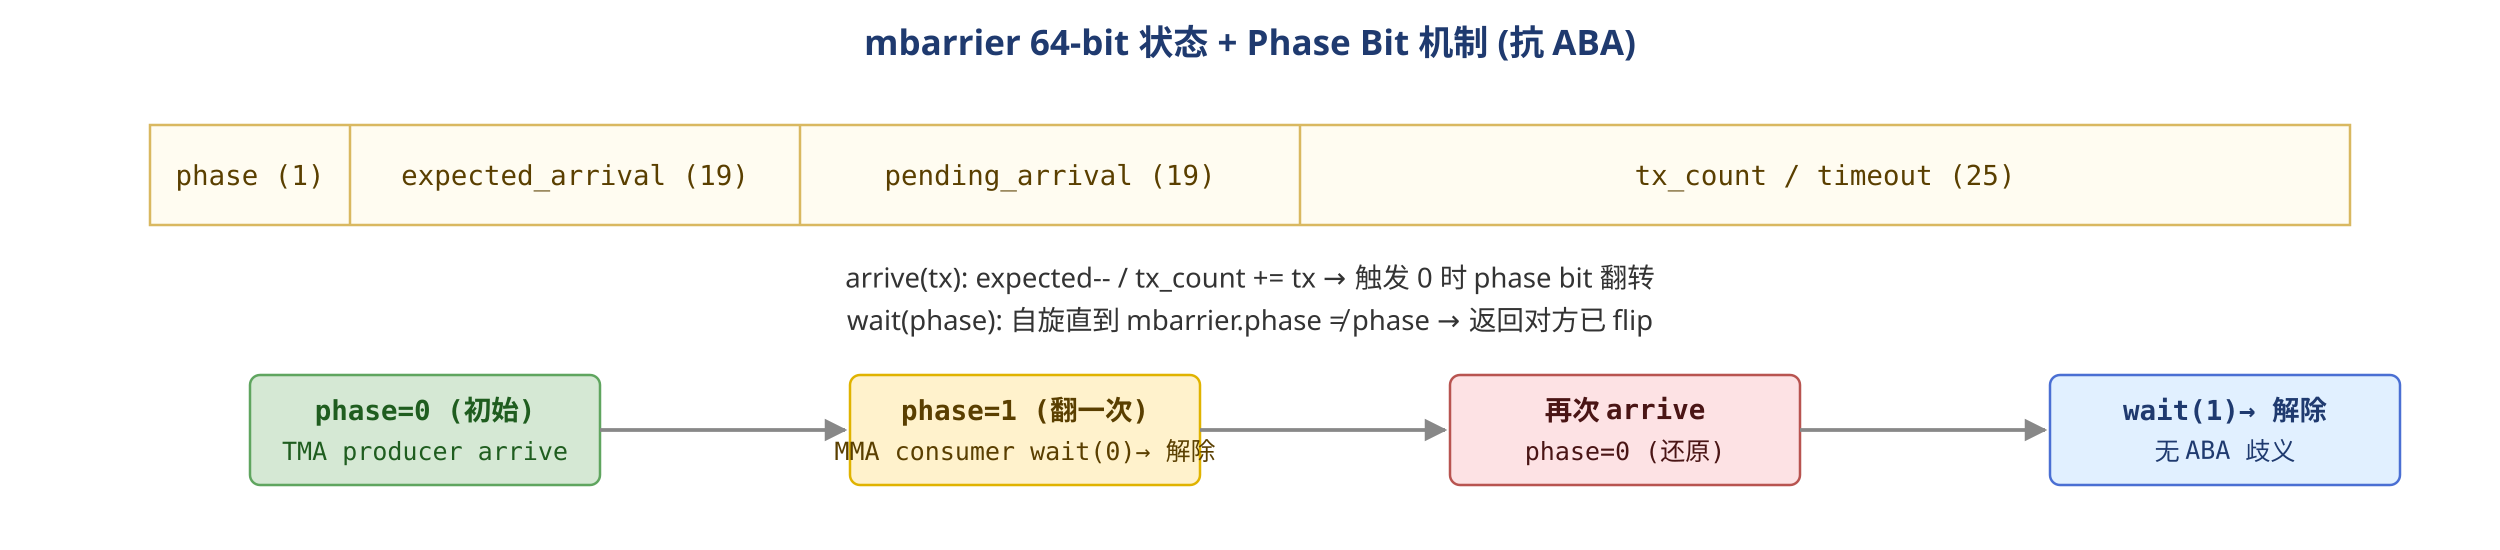
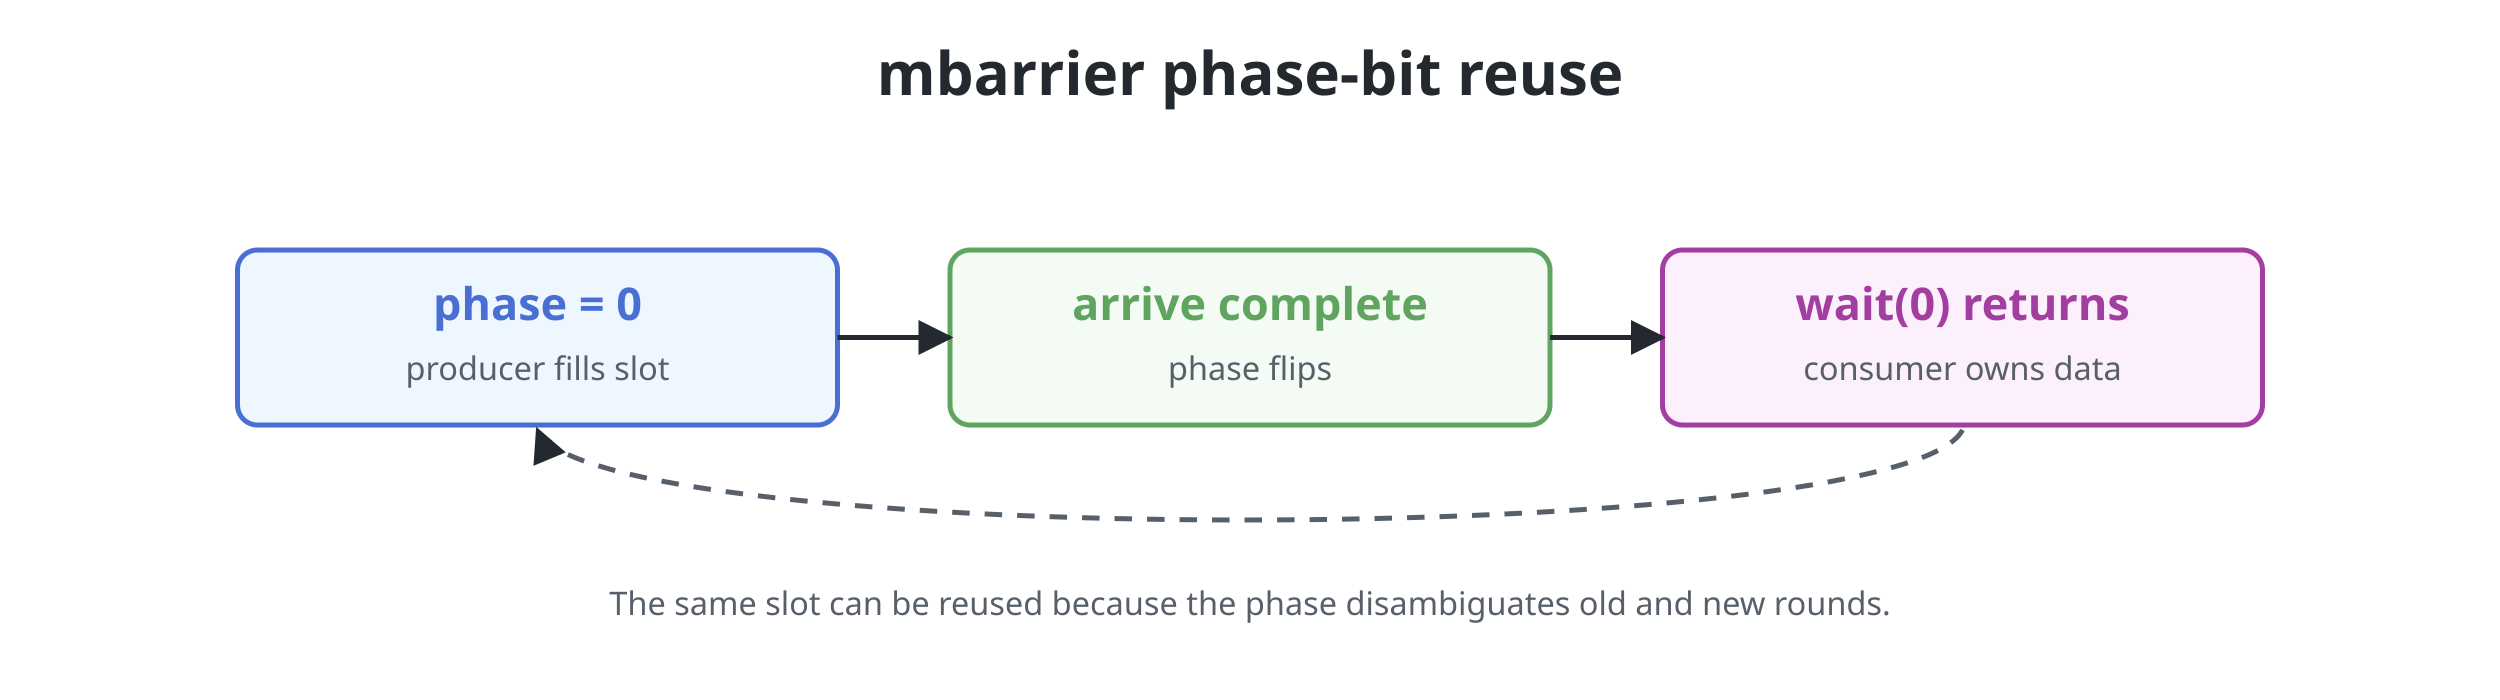
- <svg xmlns="http://www.w3.org/2000/svg" viewBox="0 0 1000 220">
-   <text x="500" y="22" text-anchor="middle" font-family="sans-serif" font-weight="700" font-size="14" fill="#1f3a6f">mbarrier 64-bit 状态 + Phase Bit 机制 (抗 ABA)</text>
-   <g font-family="monospace" font-size="11">
-     <rect x="60" y="50" width="880" height="40" fill="#fffcf1" stroke="#d9b860" />
-     <line x1="140" y1="50" x2="140" y2="90" stroke="#d9b860" />
-     <line x1="320" y1="50" x2="320" y2="90" stroke="#d9b860" />
-     <line x1="520" y1="50" x2="520" y2="90" stroke="#d9b860" />
-     <text x="100" y="74" text-anchor="middle" fill="#5a3f00">phase (1)</text>
-     <text x="230" y="74" text-anchor="middle" fill="#5a3f00">expected_arrival (19)</text>
-     <text x="420" y="74" text-anchor="middle" fill="#5a3f00">pending_arrival (19)</text>
-     <text x="730" y="74" text-anchor="middle" fill="#5a3f00">tx_count / timeout (25)</text>
-   </g>
-   <g font-family="sans-serif" font-size="11">
-     <text x="500" y="115" text-anchor="middle" fill="#333">arrive(tx): expected-- / tx_count += tx → 触发 0 时 phase bit 翻转</text>
-     <text x="500" y="132" text-anchor="middle" fill="#333">wait(phase): 自旋直到 mbarrier.phase ≠ phase → 返回对方已 flip</text>
-   </g>
-   <g font-family="monospace" font-size="11">
-     <rect x="100" y="150" width="140" height="44" rx="4" fill="#d5e8d4" stroke="#5fa55f" />
-     <text x="170" y="168" text-anchor="middle" fill="#1f5d1f" font-weight="700">phase=0 (初始)</text>
-     <text x="170" y="184" text-anchor="middle" fill="#1f5d1f" font-size="10">TMA producer arrive</text>
-     <rect x="340" y="150" width="140" height="44" rx="4" fill="#fff2cc" stroke="#e0b300" />
-     <text x="410" y="168" text-anchor="middle" fill="#5a3f00" font-weight="700">phase=1 (翻一次)</text>
-     <text x="410" y="184" text-anchor="middle" fill="#5a3f00" font-size="10">MMA consumer wait(0)→ 解除</text>
-     <rect x="580" y="150" width="140" height="44" rx="4" fill="#fde2e4" stroke="#b85450" />
-     <text x="650" y="168" text-anchor="middle" fill="#4a1515" font-weight="700">再次 arrive</text>
-     <text x="650" y="184" text-anchor="middle" fill="#4a1515" font-size="10">phase=0 (还原)</text>
-     <rect x="820" y="150" width="140" height="44" rx="4" fill="#e1f0ff" stroke="#4a6fd3" />
-     <text x="890" y="168" text-anchor="middle" fill="#1f3a6f" font-weight="700">wait(1)→ 解除</text>
-     <text x="890" y="184" text-anchor="middle" fill="#1f3a6f" font-size="10">无 ABA 歧义</text>
-   </g>
-   <g stroke="#888" stroke-width="1.5" fill="none" marker-end="url(#arrp2)">
-     <line x1="240" y1="172" x2="338" y2="172" />
-     <line x1="480" y1="172" x2="578" y2="172" />
-     <line x1="720" y1="172" x2="818" y2="172" />
-   </g>
+ <svg xmlns="http://www.w3.org/2000/svg" viewBox="0 0 1000 280">
  <defs>
-     <marker id="arrp2" viewBox="0 0 10 10" refX="9" refY="5" markerWidth="6" markerHeight="6" orient="auto">
-       <path d="M0,0 L10,5 L0,10 z" fill="#888" />
+     <marker id="arrow" viewBox="0 0 10 10" refX="9" refY="5" markerWidth="7" markerHeight="7" orient="auto-start-reverse">
+       <path d="M 0 0 L 10 5 L 0 10 z" fill="#24292f" />
    </marker>
+     <style>
+     .title{font:700 24px sans-serif;fill:#24292f}
+     .sub{font:400 13px sans-serif;fill:#57606a}
+     .mono{font:500 13px ui-monospace,Menlo,monospace;fill:#24292f}
+   </style>
  </defs>
+   <text x="500" y="38" text-anchor="middle" font-family="sans-serif" font-size="24" font-weight="700" fill="#24292f">mbarrier phase-bit reuse</text>
+   <rect x="95" y="100" width="240" height="70" rx="8" fill="#eef7ff" stroke="#4a6fd3" stroke-width="2" />
+   <text x="215" y="128" text-anchor="middle" font-family="sans-serif" font-size="18" font-weight="700" fill="#4a6fd3">phase = 0</text>
+   <text x="215" y="152" text-anchor="middle" font-family="sans-serif" font-size="13" font-weight="500" fill="#57606a">producer fills slot</text>
+   <rect x="380" y="100" width="240" height="70" rx="8" fill="#f4faf4" stroke="#5fa55f" stroke-width="2" />
+   <text x="500" y="128" text-anchor="middle" font-family="sans-serif" font-size="18" font-weight="700" fill="#5fa55f">arrive complete</text>
+   <text x="500" y="152" text-anchor="middle" font-family="sans-serif" font-size="13" font-weight="500" fill="#57606a">phase flips</text>
+   <rect x="665" y="100" width="240" height="70" rx="8" fill="#fbf0fb" stroke="#a33ea1" stroke-width="2" />
+   <text x="785" y="128" text-anchor="middle" font-family="sans-serif" font-size="18" font-weight="700" fill="#a33ea1">wait(0) returns</text>
+   <text x="785" y="152" text-anchor="middle" font-family="sans-serif" font-size="13" font-weight="500" fill="#57606a">consumer owns data</text>
+   <line x1="335" y1="135" x2="380" y2="135" stroke="#24292f" stroke-width="2" marker-end="url(#arrow)" />
+   <line x1="620" y1="135" x2="665" y2="135" stroke="#24292f" stroke-width="2" marker-end="url(#arrow)" />
+   <path d="M785 172 C760 220, 235 220, 215 172" fill="none" stroke="#57606a" stroke-width="2" marker-end="url(#arrow)" stroke-dasharray="7 6" />
+   <text x="500" y="246" text-anchor="middle" font-family="sans-serif" font-size="13" font-weight="500" fill="#57606a">The same slot can be reused because the phase disambiguates old and new rounds.</text>
</svg>
